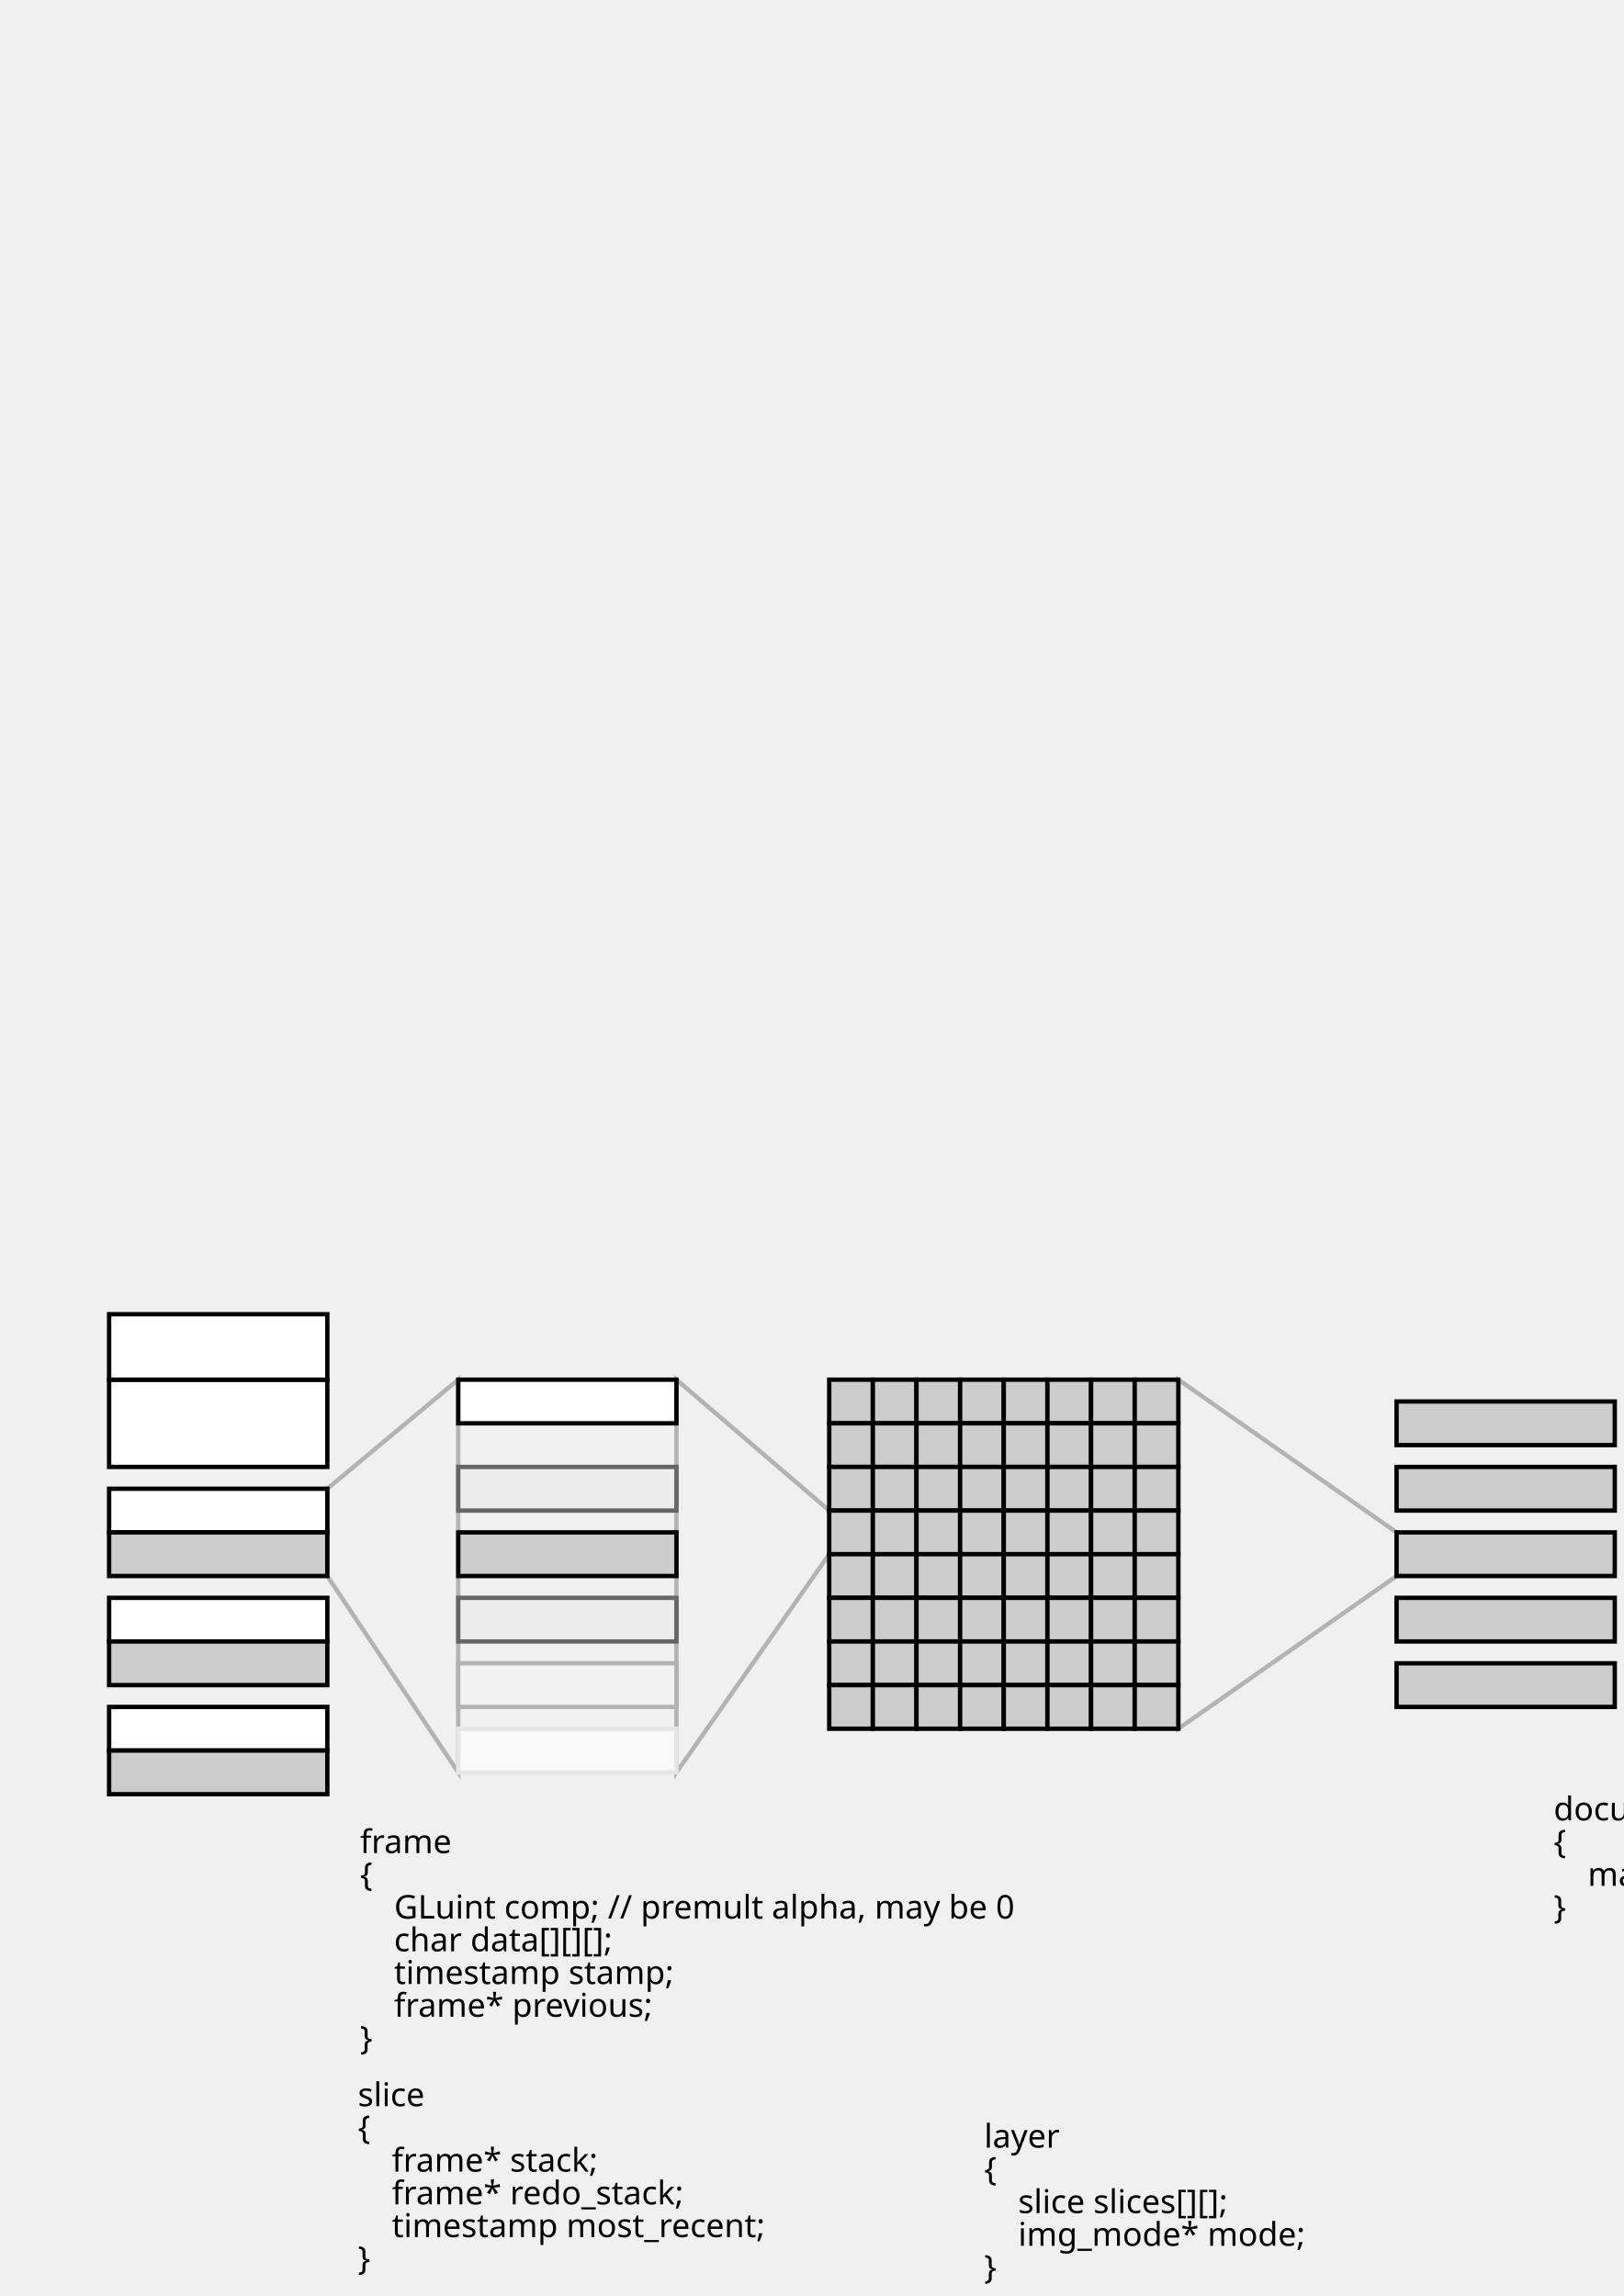
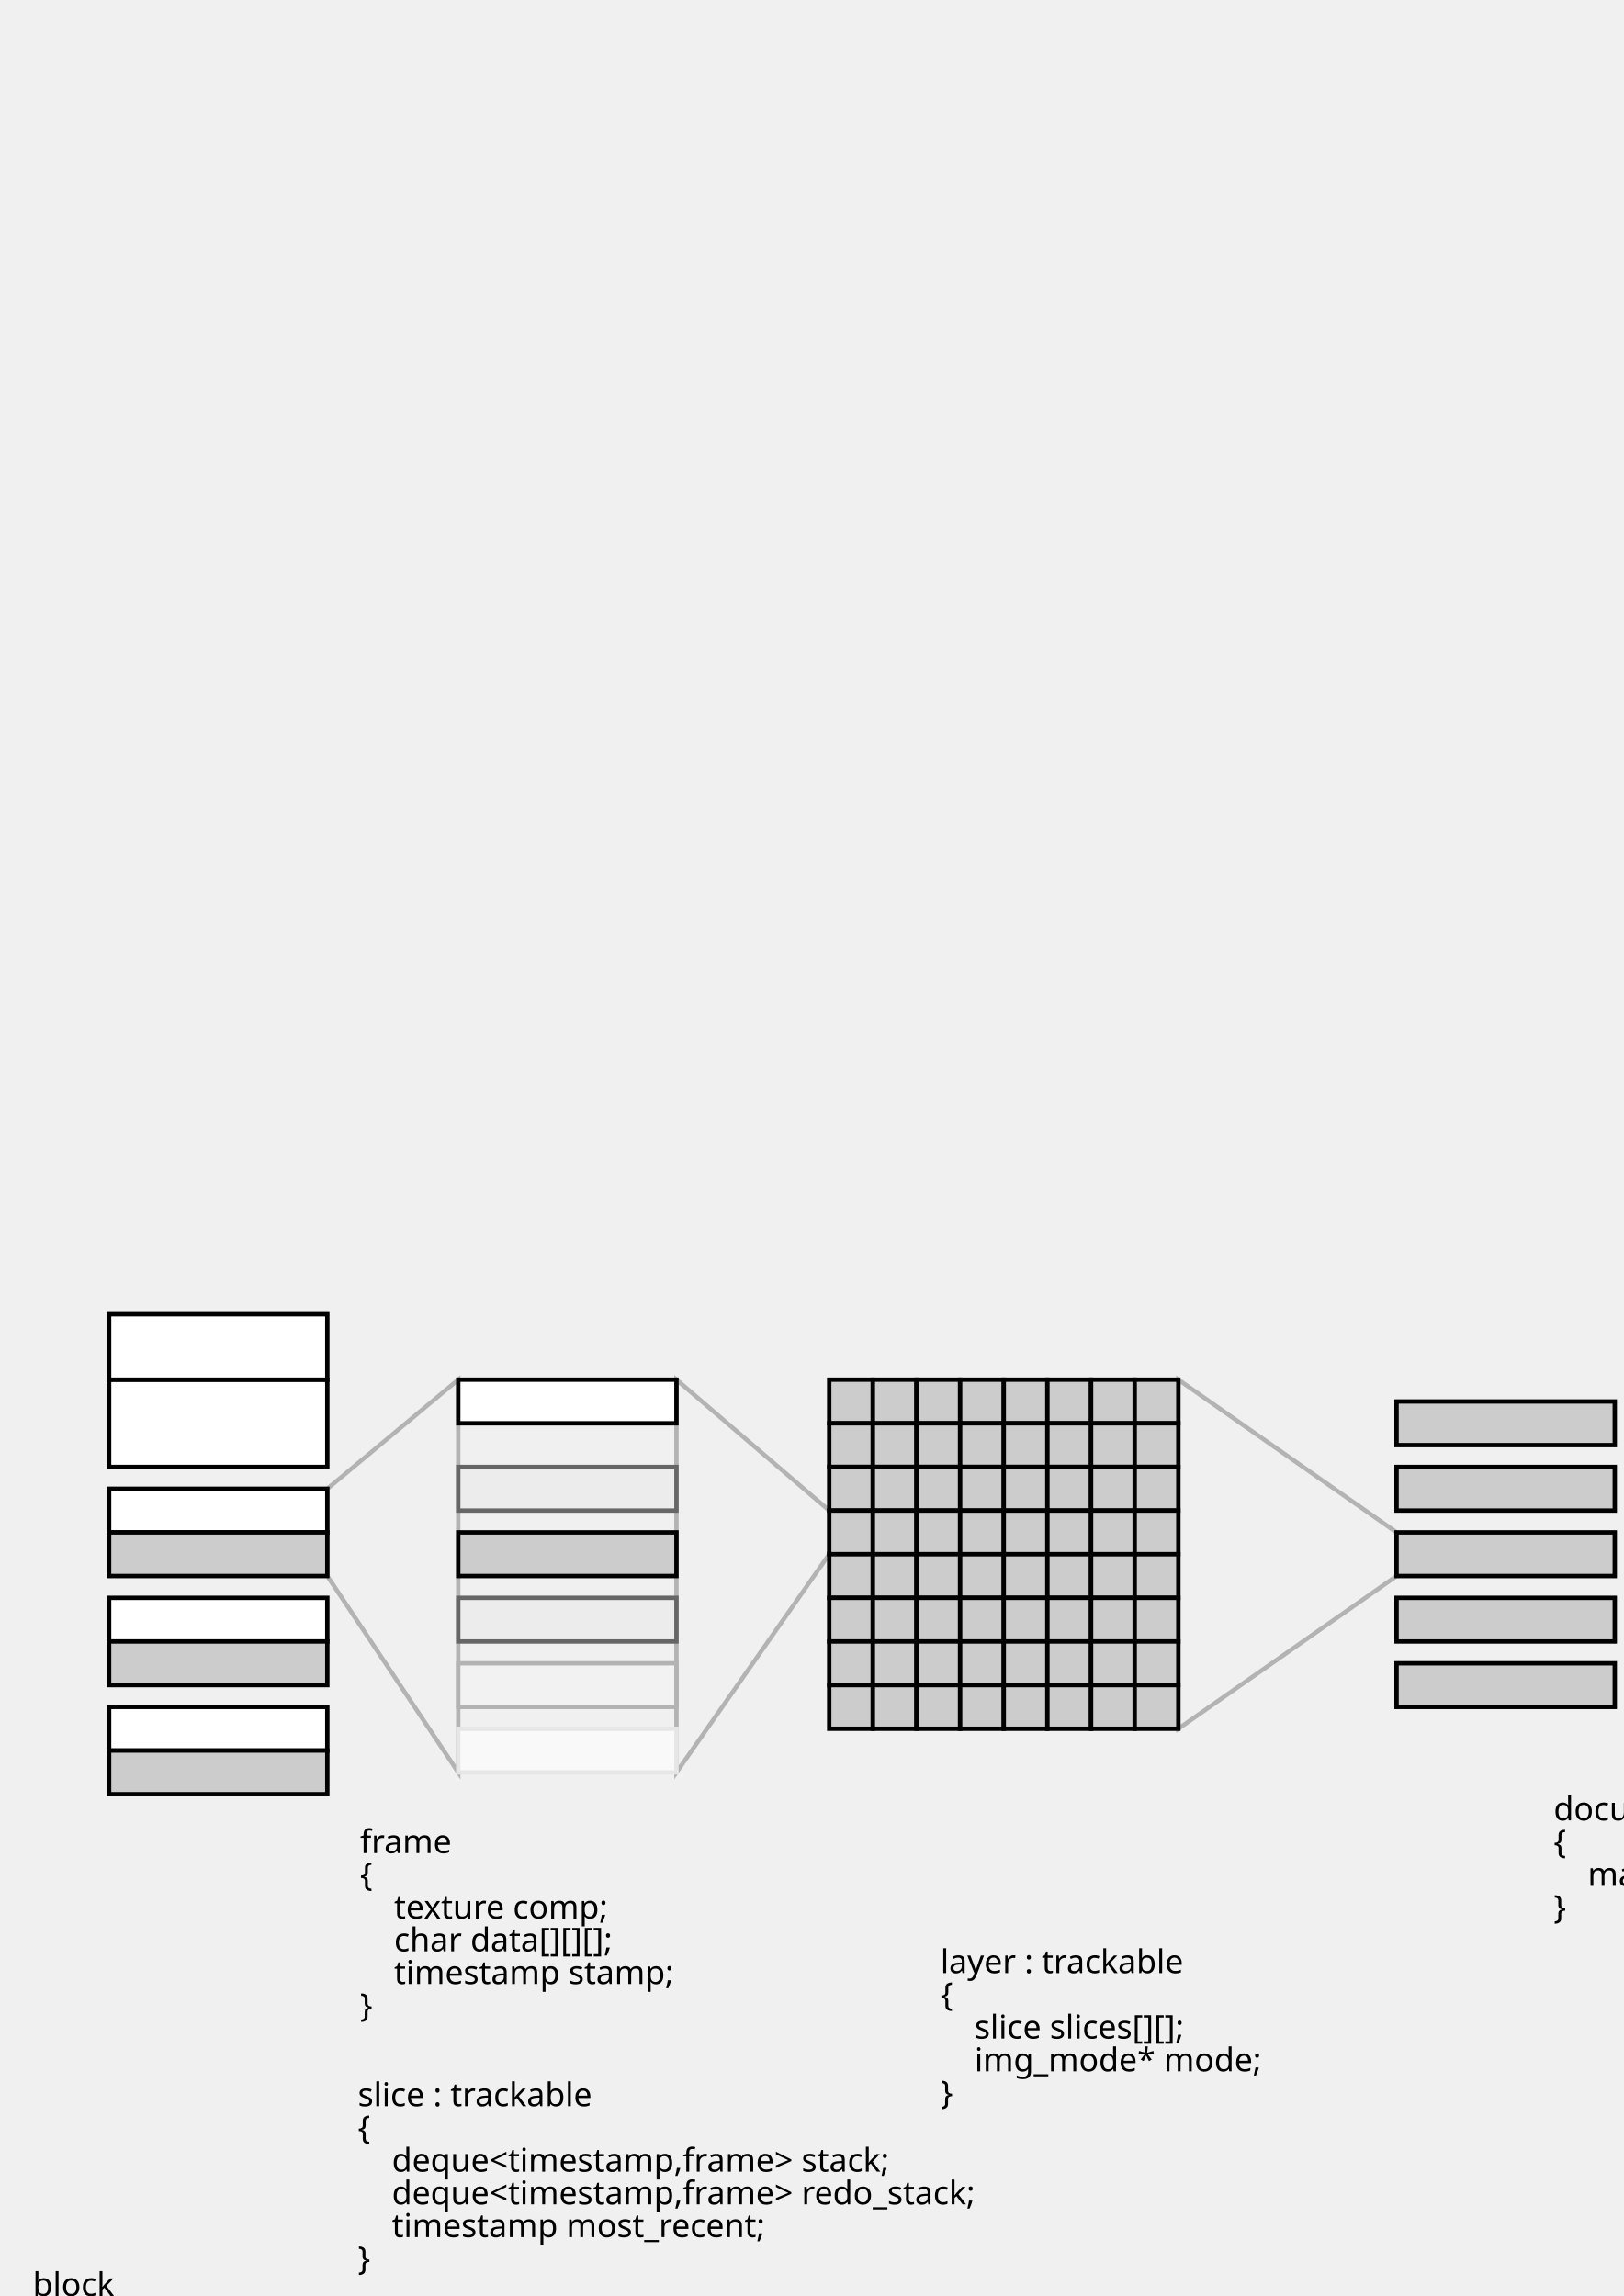
<svg xmlns="http://www.w3.org/2000/svg" width="744.094" height="1052.362" id="svg2" version="1.1">
  <defs id="defs4" />
  <g id="layer1">
    <path style="color:#000000;fill:none;stroke:#b3b3b3;stroke-width:2;stroke-linecap:butt;stroke-linejoin:miter;stroke-miterlimit:4;stroke-opacity:1;stroke-dasharray:none;stroke-dashoffset:0;marker:none;visibility:visible;display:inline;overflow:visible;enable-background:accumulate" d="m 150,682.362 60,-50 0,180 -60,-90 z" id="path3917" />
    <path style="color:#000000;fill:none;stroke:#b3b3b3;stroke-width:2;stroke-linecap:butt;stroke-linejoin:miter;stroke-miterlimit:4;stroke-opacity:1;stroke-dasharray:none;stroke-dashoffset:0;marker:none;visibility:visible;display:inline;overflow:visible;enable-background:accumulate" d="m 540,632.362 100,70 0,20 -100,70 z" id="path3935" />
    <path style="color:#000000;fill:none;stroke:#b3b3b3;stroke-width:2;stroke-linecap:butt;stroke-linejoin:miter;stroke-miterlimit:4;stroke-opacity:1;stroke-dasharray:none;stroke-dashoffset:0;marker:none;visibility:visible;display:inline;overflow:visible;enable-background:accumulate" d="m 310,632.362 70,60 0,20 -70,100 z" id="path3958" />
    <rect style="color:#000000;fill:#ffffff;fill-opacity:1;fill-rule:evenodd;stroke:#000000;stroke-width:2;stroke-opacity:1;marker:none;visibility:visible;display:inline;overflow:visible;enable-background:accumulate;stroke-miterlimit:4;stroke-dasharray:none" id="rect2987" width="100" height="40" x="50" y="632.362" />
    <rect y="602.362" x="50" height="30" width="100" id="rect3757" style="color:#000000;fill:#ffffff;fill-opacity:1;fill-rule:evenodd;stroke:#000000;stroke-width:2;stroke-opacity:1;marker:none;visibility:visible;display:inline;overflow:visible;enable-background:accumulate;stroke-miterlimit:4;stroke-dasharray:none" />
    <rect y="682.362" x="50" height="20" width="100" id="rect3759" style="color:#000000;fill:#ffffff;fill-opacity:1;fill-rule:evenodd;stroke:#000000;stroke-width:2;stroke-opacity:1;marker:none;visibility:visible;display:inline;overflow:visible;enable-background:accumulate;stroke-miterlimit:4;stroke-dasharray:none" />
    <rect style="color:#000000;fill:#cccccc;fill-opacity:1;fill-rule:evenodd;stroke:#000000;stroke-width:2;stroke-opacity:1;marker:none;visibility:visible;display:inline;overflow:visible;enable-background:accumulate;stroke-miterlimit:4;stroke-dasharray:none" id="rect3761" width="100" height="20" x="50" y="702.362" />
    <rect y="732.362" x="50" height="20" width="100" id="rect3763" style="color:#000000;fill:#ffffff;fill-opacity:1;fill-rule:evenodd;stroke:#000000;stroke-width:2;stroke-miterlimit:4;stroke-opacity:1;stroke-dasharray:none;marker:none;visibility:visible;display:inline;overflow:visible;enable-background:accumulate" />
    <rect style="color:#000000;fill:#cccccc;fill-opacity:1;fill-rule:evenodd;stroke:#000000;stroke-width:2;stroke-miterlimit:4;stroke-opacity:1;stroke-dasharray:none;marker:none;visibility:visible;display:inline;overflow:visible;enable-background:accumulate" id="rect3765" width="100" height="20" x="50" y="752.362" />
    <rect y="782.362" x="50" height="20" width="100" id="rect3767" style="color:#000000;fill:#ffffff;fill-opacity:1;fill-rule:evenodd;stroke:#000000;stroke-width:2;stroke-miterlimit:4;stroke-opacity:1;stroke-dasharray:none;marker:none;visibility:visible;display:inline;overflow:visible;enable-background:accumulate" />
    <rect style="color:#000000;fill:#cccccc;fill-opacity:1;fill-rule:evenodd;stroke:#000000;stroke-width:2;stroke-miterlimit:4;stroke-opacity:1;stroke-dasharray:none;marker:none;visibility:visible;display:inline;overflow:visible;enable-background:accumulate" id="rect3779" width="100" height="20" x="50" y="802.362" />
    <rect style="color:#000000;fill:#cccccc;fill-opacity:1;fill-rule:evenodd;stroke:#000000;stroke-width:2;stroke-linecap:butt;stroke-linejoin:miter;stroke-miterlimit:4;stroke-opacity:1;stroke-dasharray:none;stroke-dashoffset:0;marker:none;visibility:visible;display:inline;overflow:visible;enable-background:accumulate" id="rect3789" width="20" height="20" x="380" y="632.362" />
    <rect y="632.362" x="400" height="20" width="20" id="rect3791" style="color:#000000;fill:#cccccc;fill-opacity:1;fill-rule:evenodd;stroke:#000000;stroke-width:2;stroke-linecap:butt;stroke-linejoin:miter;stroke-miterlimit:4;stroke-opacity:1;stroke-dasharray:none;stroke-dashoffset:0;marker:none;visibility:visible;display:inline;overflow:visible;enable-background:accumulate" />
    <rect y="652.362" x="380" height="20" width="20" id="rect3793" style="color:#000000;fill:#cccccc;fill-opacity:1;fill-rule:evenodd;stroke:#000000;stroke-width:2;stroke-linecap:butt;stroke-linejoin:miter;stroke-miterlimit:4;stroke-opacity:1;stroke-dasharray:none;stroke-dashoffset:0;marker:none;visibility:visible;display:inline;overflow:visible;enable-background:accumulate" />
    <rect style="color:#000000;fill:#cccccc;fill-opacity:1;fill-rule:evenodd;stroke:#000000;stroke-width:2;stroke-linecap:butt;stroke-linejoin:miter;stroke-miterlimit:4;stroke-opacity:1;stroke-dasharray:none;stroke-dashoffset:0;marker:none;visibility:visible;display:inline;overflow:visible;enable-background:accumulate" id="rect3795" width="20" height="20" x="400" y="652.362" />
    <rect y="632.362" x="420" height="20" width="20" id="rect3797" style="color:#000000;fill:#cccccc;fill-opacity:1;fill-rule:evenodd;stroke:#000000;stroke-width:2;stroke-linecap:butt;stroke-linejoin:miter;stroke-miterlimit:4;stroke-opacity:1;stroke-dasharray:none;stroke-dashoffset:0;marker:none;visibility:visible;display:inline;overflow:visible;enable-background:accumulate" />
    <rect style="color:#000000;fill:#cccccc;fill-opacity:1;fill-rule:evenodd;stroke:#000000;stroke-width:2;stroke-linecap:butt;stroke-linejoin:miter;stroke-miterlimit:4;stroke-opacity:1;stroke-dasharray:none;stroke-dashoffset:0;marker:none;visibility:visible;display:inline;overflow:visible;enable-background:accumulate" id="rect3799" width="20" height="20" x="440" y="632.362" />
    <rect style="color:#000000;fill:#cccccc;fill-opacity:1;fill-rule:evenodd;stroke:#000000;stroke-width:2;stroke-linecap:butt;stroke-linejoin:miter;stroke-miterlimit:4;stroke-opacity:1;stroke-dasharray:none;stroke-dashoffset:0;marker:none;visibility:visible;display:inline;overflow:visible;enable-background:accumulate" id="rect3801" width="20" height="20" x="420" y="652.362" />
    <rect y="652.362" x="440" height="20" width="20" id="rect3803" style="color:#000000;fill:#cccccc;fill-opacity:1;fill-rule:evenodd;stroke:#000000;stroke-width:2;stroke-linecap:butt;stroke-linejoin:miter;stroke-miterlimit:4;stroke-opacity:1;stroke-dasharray:none;stroke-dashoffset:0;marker:none;visibility:visible;display:inline;overflow:visible;enable-background:accumulate" />
    <rect y="672.362" x="380" height="20" width="20" id="rect3805" style="color:#000000;fill:#cccccc;fill-opacity:1;fill-rule:evenodd;stroke:#000000;stroke-width:2;stroke-linecap:butt;stroke-linejoin:miter;stroke-miterlimit:4;stroke-opacity:1;stroke-dasharray:none;stroke-dashoffset:0;marker:none;visibility:visible;display:inline;overflow:visible;enable-background:accumulate" />
    <rect style="color:#000000;fill:#cccccc;fill-opacity:1;fill-rule:evenodd;stroke:#000000;stroke-width:2;stroke-linecap:butt;stroke-linejoin:miter;stroke-miterlimit:4;stroke-opacity:1;stroke-dasharray:none;stroke-dashoffset:0;marker:none;visibility:visible;display:inline;overflow:visible;enable-background:accumulate" id="rect3807" width="20" height="20" x="400" y="672.362" />
    <rect style="color:#000000;fill:#cccccc;fill-opacity:1;fill-rule:evenodd;stroke:#000000;stroke-width:2;stroke-linecap:butt;stroke-linejoin:miter;stroke-miterlimit:4;stroke-opacity:1;stroke-dasharray:none;stroke-dashoffset:0;marker:none;visibility:visible;display:inline;overflow:visible;enable-background:accumulate" id="rect3809" width="20" height="20" x="380" y="692.362" />
    <rect y="692.362" x="400" height="20" width="20" id="rect3811" style="color:#000000;fill:#cccccc;fill-opacity:1;fill-rule:evenodd;stroke:#000000;stroke-width:2;stroke-linecap:butt;stroke-linejoin:miter;stroke-miterlimit:4;stroke-opacity:1;stroke-dasharray:none;stroke-dashoffset:0;marker:none;visibility:visible;display:inline;overflow:visible;enable-background:accumulate" />
    <rect style="color:#000000;fill:#cccccc;fill-opacity:1;fill-rule:evenodd;stroke:#000000;stroke-width:2;stroke-linecap:butt;stroke-linejoin:miter;stroke-miterlimit:4;stroke-opacity:1;stroke-dasharray:none;stroke-dashoffset:0;marker:none;visibility:visible;display:inline;overflow:visible;enable-background:accumulate" id="rect3813" width="20" height="20" x="420" y="672.362" />
    <rect y="672.362" x="440" height="20" width="20" id="rect3815" style="color:#000000;fill:#cccccc;fill-opacity:1;fill-rule:evenodd;stroke:#000000;stroke-width:2;stroke-linecap:butt;stroke-linejoin:miter;stroke-miterlimit:4;stroke-opacity:1;stroke-dasharray:none;stroke-dashoffset:0;marker:none;visibility:visible;display:inline;overflow:visible;enable-background:accumulate" />
    <rect y="692.362" x="420" height="20" width="20" id="rect3817" style="color:#000000;fill:#cccccc;fill-opacity:1;fill-rule:evenodd;stroke:#000000;stroke-width:2;stroke-linecap:butt;stroke-linejoin:miter;stroke-miterlimit:4;stroke-opacity:1;stroke-dasharray:none;stroke-dashoffset:0;marker:none;visibility:visible;display:inline;overflow:visible;enable-background:accumulate" />
    <rect style="color:#000000;fill:#cccccc;fill-opacity:1;fill-rule:evenodd;stroke:#000000;stroke-width:2;stroke-linecap:butt;stroke-linejoin:miter;stroke-miterlimit:4;stroke-opacity:1;stroke-dasharray:none;stroke-dashoffset:0;marker:none;visibility:visible;display:inline;overflow:visible;enable-background:accumulate" id="rect3819" width="20" height="20" x="440" y="692.362" />
    <rect y="632.362" x="460" height="20" width="20" id="rect3821" style="color:#000000;fill:#cccccc;fill-opacity:1;fill-rule:evenodd;stroke:#000000;stroke-width:2;stroke-linecap:butt;stroke-linejoin:miter;stroke-miterlimit:4;stroke-opacity:1;stroke-dasharray:none;stroke-dashoffset:0;marker:none;visibility:visible;display:inline;overflow:visible;enable-background:accumulate" />
    <rect style="color:#000000;fill:#cccccc;fill-opacity:1;fill-rule:evenodd;stroke:#000000;stroke-width:2;stroke-linecap:butt;stroke-linejoin:miter;stroke-miterlimit:4;stroke-opacity:1;stroke-dasharray:none;stroke-dashoffset:0;marker:none;visibility:visible;display:inline;overflow:visible;enable-background:accumulate" id="rect3823" width="20" height="20" x="480" y="632.362" />
    <rect style="color:#000000;fill:#cccccc;fill-opacity:1;fill-rule:evenodd;stroke:#000000;stroke-width:2;stroke-linecap:butt;stroke-linejoin:miter;stroke-miterlimit:4;stroke-opacity:1;stroke-dasharray:none;stroke-dashoffset:0;marker:none;visibility:visible;display:inline;overflow:visible;enable-background:accumulate" id="rect3825" width="20" height="20" x="460" y="652.362" />
    <rect y="652.362" x="480" height="20" width="20" id="rect3827" style="color:#000000;fill:#cccccc;fill-opacity:1;fill-rule:evenodd;stroke:#000000;stroke-width:2;stroke-linecap:butt;stroke-linejoin:miter;stroke-miterlimit:4;stroke-opacity:1;stroke-dasharray:none;stroke-dashoffset:0;marker:none;visibility:visible;display:inline;overflow:visible;enable-background:accumulate" />
    <rect style="color:#000000;fill:#cccccc;fill-opacity:1;fill-rule:evenodd;stroke:#000000;stroke-width:2;stroke-linecap:butt;stroke-linejoin:miter;stroke-miterlimit:4;stroke-opacity:1;stroke-dasharray:none;stroke-dashoffset:0;marker:none;visibility:visible;display:inline;overflow:visible;enable-background:accumulate" id="rect3829" width="20" height="20" x="500" y="632.362" />
    <rect y="632.362" x="520" height="20" width="20" id="rect3831" style="color:#000000;fill:#cccccc;fill-opacity:1;fill-rule:evenodd;stroke:#000000;stroke-width:2;stroke-linecap:butt;stroke-linejoin:miter;stroke-miterlimit:4;stroke-opacity:1;stroke-dasharray:none;stroke-dashoffset:0;marker:none;visibility:visible;display:inline;overflow:visible;enable-background:accumulate" />
    <rect y="652.362" x="500" height="20" width="20" id="rect3833" style="color:#000000;fill:#cccccc;fill-opacity:1;fill-rule:evenodd;stroke:#000000;stroke-width:2;stroke-linecap:butt;stroke-linejoin:miter;stroke-miterlimit:4;stroke-opacity:1;stroke-dasharray:none;stroke-dashoffset:0;marker:none;visibility:visible;display:inline;overflow:visible;enable-background:accumulate" />
    <rect style="color:#000000;fill:#cccccc;fill-opacity:1;fill-rule:evenodd;stroke:#000000;stroke-width:2;stroke-linecap:butt;stroke-linejoin:miter;stroke-miterlimit:4;stroke-opacity:1;stroke-dasharray:none;stroke-dashoffset:0;marker:none;visibility:visible;display:inline;overflow:visible;enable-background:accumulate" id="rect3835" width="20" height="20" x="520" y="652.362" />
    <rect style="color:#000000;fill:#cccccc;fill-opacity:1;fill-rule:evenodd;stroke:#000000;stroke-width:2;stroke-linecap:butt;stroke-linejoin:miter;stroke-miterlimit:4;stroke-opacity:1;stroke-dasharray:none;stroke-dashoffset:0;marker:none;visibility:visible;display:inline;overflow:visible;enable-background:accumulate" id="rect3837" width="20" height="20" x="460" y="672.362" />
    <rect y="672.362" x="480" height="20" width="20" id="rect3839" style="color:#000000;fill:#cccccc;fill-opacity:1;fill-rule:evenodd;stroke:#000000;stroke-width:2;stroke-linecap:butt;stroke-linejoin:miter;stroke-miterlimit:4;stroke-opacity:1;stroke-dasharray:none;stroke-dashoffset:0;marker:none;visibility:visible;display:inline;overflow:visible;enable-background:accumulate" />
    <rect y="692.362" x="460" height="20" width="20" id="rect3841" style="color:#000000;fill:#cccccc;fill-opacity:1;fill-rule:evenodd;stroke:#000000;stroke-width:2;stroke-linecap:butt;stroke-linejoin:miter;stroke-miterlimit:4;stroke-opacity:1;stroke-dasharray:none;stroke-dashoffset:0;marker:none;visibility:visible;display:inline;overflow:visible;enable-background:accumulate" />
    <rect style="color:#000000;fill:#cccccc;fill-opacity:1;fill-rule:evenodd;stroke:#000000;stroke-width:2;stroke-linecap:butt;stroke-linejoin:miter;stroke-miterlimit:4;stroke-opacity:1;stroke-dasharray:none;stroke-dashoffset:0;marker:none;visibility:visible;display:inline;overflow:visible;enable-background:accumulate" id="rect3843" width="20" height="20" x="480" y="692.362" />
    <rect y="672.362" x="500" height="20" width="20" id="rect3845" style="color:#000000;fill:#cccccc;fill-opacity:1;fill-rule:evenodd;stroke:#000000;stroke-width:2;stroke-linecap:butt;stroke-linejoin:miter;stroke-miterlimit:4;stroke-opacity:1;stroke-dasharray:none;stroke-dashoffset:0;marker:none;visibility:visible;display:inline;overflow:visible;enable-background:accumulate" />
    <rect style="color:#000000;fill:#cccccc;fill-opacity:1;fill-rule:evenodd;stroke:#000000;stroke-width:2;stroke-linecap:butt;stroke-linejoin:miter;stroke-miterlimit:4;stroke-opacity:1;stroke-dasharray:none;stroke-dashoffset:0;marker:none;visibility:visible;display:inline;overflow:visible;enable-background:accumulate" id="rect3847" width="20" height="20" x="520" y="672.362" />
    <rect style="color:#000000;fill:#cccccc;fill-opacity:1;fill-rule:evenodd;stroke:#000000;stroke-width:2;stroke-linecap:butt;stroke-linejoin:miter;stroke-miterlimit:4;stroke-opacity:1;stroke-dasharray:none;stroke-dashoffset:0;marker:none;visibility:visible;display:inline;overflow:visible;enable-background:accumulate" id="rect3849" width="20" height="20" x="500" y="692.362" />
    <rect y="692.362" x="520" height="20" width="20" id="rect3851" style="color:#000000;fill:#cccccc;fill-opacity:1;fill-rule:evenodd;stroke:#000000;stroke-width:2;stroke-linecap:butt;stroke-linejoin:miter;stroke-miterlimit:4;stroke-opacity:1;stroke-dasharray:none;stroke-dashoffset:0;marker:none;visibility:visible;display:inline;overflow:visible;enable-background:accumulate" />
    <rect y="712.362" x="380" height="20" width="20" id="rect3853" style="color:#000000;fill:#cccccc;fill-opacity:1;fill-rule:evenodd;stroke:#000000;stroke-width:2;stroke-linecap:butt;stroke-linejoin:miter;stroke-miterlimit:4;stroke-opacity:1;stroke-dasharray:none;stroke-dashoffset:0;marker:none;visibility:visible;display:inline;overflow:visible;enable-background:accumulate" />
    <rect style="color:#000000;fill:#cccccc;fill-opacity:1;fill-rule:evenodd;stroke:#000000;stroke-width:2;stroke-linecap:butt;stroke-linejoin:miter;stroke-miterlimit:4;stroke-opacity:1;stroke-dasharray:none;stroke-dashoffset:0;marker:none;visibility:visible;display:inline;overflow:visible;enable-background:accumulate" id="rect3855" width="20" height="20" x="400" y="712.362" />
    <rect style="color:#000000;fill:#cccccc;fill-opacity:1;fill-rule:evenodd;stroke:#000000;stroke-width:2;stroke-linecap:butt;stroke-linejoin:miter;stroke-miterlimit:4;stroke-opacity:1;stroke-dasharray:none;stroke-dashoffset:0;marker:none;visibility:visible;display:inline;overflow:visible;enable-background:accumulate" id="rect3857" width="20" height="20" x="380" y="732.362" />
    <rect y="732.362" x="400" height="20" width="20" id="rect3859" style="color:#000000;fill:#cccccc;fill-opacity:1;fill-rule:evenodd;stroke:#000000;stroke-width:2;stroke-linecap:butt;stroke-linejoin:miter;stroke-miterlimit:4;stroke-opacity:1;stroke-dasharray:none;stroke-dashoffset:0;marker:none;visibility:visible;display:inline;overflow:visible;enable-background:accumulate" />
    <rect style="color:#000000;fill:#cccccc;fill-opacity:1;fill-rule:evenodd;stroke:#000000;stroke-width:2;stroke-linecap:butt;stroke-linejoin:miter;stroke-miterlimit:4;stroke-opacity:1;stroke-dasharray:none;stroke-dashoffset:0;marker:none;visibility:visible;display:inline;overflow:visible;enable-background:accumulate" id="rect3861" width="20" height="20" x="420" y="712.362" />
    <rect y="712.362" x="440" height="20" width="20" id="rect3863" style="color:#000000;fill:#cccccc;fill-opacity:1;fill-rule:evenodd;stroke:#000000;stroke-width:2;stroke-linecap:butt;stroke-linejoin:miter;stroke-miterlimit:4;stroke-opacity:1;stroke-dasharray:none;stroke-dashoffset:0;marker:none;visibility:visible;display:inline;overflow:visible;enable-background:accumulate" />
    <rect y="732.362" x="420" height="20" width="20" id="rect3865" style="color:#000000;fill:#cccccc;fill-opacity:1;fill-rule:evenodd;stroke:#000000;stroke-width:2;stroke-linecap:butt;stroke-linejoin:miter;stroke-miterlimit:4;stroke-opacity:1;stroke-dasharray:none;stroke-dashoffset:0;marker:none;visibility:visible;display:inline;overflow:visible;enable-background:accumulate" />
    <rect style="color:#000000;fill:#cccccc;fill-opacity:1;fill-rule:evenodd;stroke:#000000;stroke-width:2;stroke-linecap:butt;stroke-linejoin:miter;stroke-miterlimit:4;stroke-opacity:1;stroke-dasharray:none;stroke-dashoffset:0;marker:none;visibility:visible;display:inline;overflow:visible;enable-background:accumulate" id="rect3867" width="20" height="20" x="440" y="732.362" />
    <rect style="color:#000000;fill:#cccccc;fill-opacity:1;fill-rule:evenodd;stroke:#000000;stroke-width:2;stroke-linecap:butt;stroke-linejoin:miter;stroke-miterlimit:4;stroke-opacity:1;stroke-dasharray:none;stroke-dashoffset:0;marker:none;visibility:visible;display:inline;overflow:visible;enable-background:accumulate" id="rect3869" width="20" height="20" x="380" y="752.362" />
    <rect y="752.362" x="400" height="20" width="20" id="rect3871" style="color:#000000;fill:#cccccc;fill-opacity:1;fill-rule:evenodd;stroke:#000000;stroke-width:2;stroke-linecap:butt;stroke-linejoin:miter;stroke-miterlimit:4;stroke-opacity:1;stroke-dasharray:none;stroke-dashoffset:0;marker:none;visibility:visible;display:inline;overflow:visible;enable-background:accumulate" />
    <rect y="772.362" x="380" height="20" width="20" id="rect3873" style="color:#000000;fill:#cccccc;fill-opacity:1;fill-rule:evenodd;stroke:#000000;stroke-width:2;stroke-linecap:butt;stroke-linejoin:miter;stroke-miterlimit:4;stroke-opacity:1;stroke-dasharray:none;stroke-dashoffset:0;marker:none;visibility:visible;display:inline;overflow:visible;enable-background:accumulate" />
    <rect style="color:#000000;fill:#cccccc;fill-opacity:1;fill-rule:evenodd;stroke:#000000;stroke-width:2;stroke-linecap:butt;stroke-linejoin:miter;stroke-miterlimit:4;stroke-opacity:1;stroke-dasharray:none;stroke-dashoffset:0;marker:none;visibility:visible;display:inline;overflow:visible;enable-background:accumulate" id="rect3875" width="20" height="20" x="400" y="772.362" />
    <rect y="752.362" x="420" height="20" width="20" id="rect3877" style="color:#000000;fill:#cccccc;fill-opacity:1;fill-rule:evenodd;stroke:#000000;stroke-width:2;stroke-linecap:butt;stroke-linejoin:miter;stroke-miterlimit:4;stroke-opacity:1;stroke-dasharray:none;stroke-dashoffset:0;marker:none;visibility:visible;display:inline;overflow:visible;enable-background:accumulate" />
    <rect style="color:#000000;fill:#cccccc;fill-opacity:1;fill-rule:evenodd;stroke:#000000;stroke-width:2;stroke-linecap:butt;stroke-linejoin:miter;stroke-miterlimit:4;stroke-opacity:1;stroke-dasharray:none;stroke-dashoffset:0;marker:none;visibility:visible;display:inline;overflow:visible;enable-background:accumulate" id="rect3879" width="20" height="20" x="440" y="752.362" />
    <rect style="color:#000000;fill:#cccccc;fill-opacity:1;fill-rule:evenodd;stroke:#000000;stroke-width:2;stroke-linecap:butt;stroke-linejoin:miter;stroke-miterlimit:4;stroke-opacity:1;stroke-dasharray:none;stroke-dashoffset:0;marker:none;visibility:visible;display:inline;overflow:visible;enable-background:accumulate" id="rect3881" width="20" height="20" x="420" y="772.362" />
    <rect y="772.362" x="440" height="20" width="20" id="rect3883" style="color:#000000;fill:#cccccc;fill-opacity:1;fill-rule:evenodd;stroke:#000000;stroke-width:2;stroke-linecap:butt;stroke-linejoin:miter;stroke-miterlimit:4;stroke-opacity:1;stroke-dasharray:none;stroke-dashoffset:0;marker:none;visibility:visible;display:inline;overflow:visible;enable-background:accumulate" />
    <rect style="color:#000000;fill:#cccccc;fill-opacity:1;fill-rule:evenodd;stroke:#000000;stroke-width:2;stroke-linecap:butt;stroke-linejoin:miter;stroke-miterlimit:4;stroke-opacity:1;stroke-dasharray:none;stroke-dashoffset:0;marker:none;visibility:visible;display:inline;overflow:visible;enable-background:accumulate" id="rect3885" width="20" height="20" x="460" y="712.362" />
    <rect y="712.362" x="480" height="20" width="20" id="rect3887" style="color:#000000;fill:#cccccc;fill-opacity:1;fill-rule:evenodd;stroke:#000000;stroke-width:2;stroke-linecap:butt;stroke-linejoin:miter;stroke-miterlimit:4;stroke-opacity:1;stroke-dasharray:none;stroke-dashoffset:0;marker:none;visibility:visible;display:inline;overflow:visible;enable-background:accumulate" />
    <rect y="732.362" x="460" height="20" width="20" id="rect3889" style="color:#000000;fill:#cccccc;fill-opacity:1;fill-rule:evenodd;stroke:#000000;stroke-width:2;stroke-linecap:butt;stroke-linejoin:miter;stroke-miterlimit:4;stroke-opacity:1;stroke-dasharray:none;stroke-dashoffset:0;marker:none;visibility:visible;display:inline;overflow:visible;enable-background:accumulate" />
    <rect style="color:#000000;fill:#cccccc;fill-opacity:1;fill-rule:evenodd;stroke:#000000;stroke-width:2;stroke-linecap:butt;stroke-linejoin:miter;stroke-miterlimit:4;stroke-opacity:1;stroke-dasharray:none;stroke-dashoffset:0;marker:none;visibility:visible;display:inline;overflow:visible;enable-background:accumulate" id="rect3891" width="20" height="20" x="480" y="732.362" />
    <rect y="712.362" x="500" height="20" width="20" id="rect3893" style="color:#000000;fill:#cccccc;fill-opacity:1;fill-rule:evenodd;stroke:#000000;stroke-width:2;stroke-linecap:butt;stroke-linejoin:miter;stroke-miterlimit:4;stroke-opacity:1;stroke-dasharray:none;stroke-dashoffset:0;marker:none;visibility:visible;display:inline;overflow:visible;enable-background:accumulate" />
    <rect style="color:#000000;fill:#cccccc;fill-opacity:1;fill-rule:evenodd;stroke:#000000;stroke-width:2;stroke-linecap:butt;stroke-linejoin:miter;stroke-miterlimit:4;stroke-opacity:1;stroke-dasharray:none;stroke-dashoffset:0;marker:none;visibility:visible;display:inline;overflow:visible;enable-background:accumulate" id="rect3895" width="20" height="20" x="520" y="712.362" />
    <rect style="color:#000000;fill:#cccccc;fill-opacity:1;fill-rule:evenodd;stroke:#000000;stroke-width:2;stroke-linecap:butt;stroke-linejoin:miter;stroke-miterlimit:4;stroke-opacity:1;stroke-dasharray:none;stroke-dashoffset:0;marker:none;visibility:visible;display:inline;overflow:visible;enable-background:accumulate" id="rect3897" width="20" height="20" x="500" y="732.362" />
    <rect y="732.362" x="520" height="20" width="20" id="rect3899" style="color:#000000;fill:#cccccc;fill-opacity:1;fill-rule:evenodd;stroke:#000000;stroke-width:2;stroke-linecap:butt;stroke-linejoin:miter;stroke-miterlimit:4;stroke-opacity:1;stroke-dasharray:none;stroke-dashoffset:0;marker:none;visibility:visible;display:inline;overflow:visible;enable-background:accumulate" />
    <rect y="752.362" x="460" height="20" width="20" id="rect3901" style="color:#000000;fill:#cccccc;fill-opacity:1;fill-rule:evenodd;stroke:#000000;stroke-width:2;stroke-linecap:butt;stroke-linejoin:miter;stroke-miterlimit:4;stroke-opacity:1;stroke-dasharray:none;stroke-dashoffset:0;marker:none;visibility:visible;display:inline;overflow:visible;enable-background:accumulate" />
    <rect style="color:#000000;fill:#cccccc;fill-opacity:1;fill-rule:evenodd;stroke:#000000;stroke-width:2;stroke-linecap:butt;stroke-linejoin:miter;stroke-miterlimit:4;stroke-opacity:1;stroke-dasharray:none;stroke-dashoffset:0;marker:none;visibility:visible;display:inline;overflow:visible;enable-background:accumulate" id="rect3903" width="20" height="20" x="480" y="752.362" />
    <rect style="color:#000000;fill:#cccccc;fill-opacity:1;fill-rule:evenodd;stroke:#000000;stroke-width:2;stroke-linecap:butt;stroke-linejoin:miter;stroke-miterlimit:4;stroke-opacity:1;stroke-dasharray:none;stroke-dashoffset:0;marker:none;visibility:visible;display:inline;overflow:visible;enable-background:accumulate" id="rect3905" width="20" height="20" x="460" y="772.362" />
    <rect y="772.362" x="480" height="20" width="20" id="rect3907" style="color:#000000;fill:#cccccc;fill-opacity:1;fill-rule:evenodd;stroke:#000000;stroke-width:2;stroke-linecap:butt;stroke-linejoin:miter;stroke-miterlimit:4;stroke-opacity:1;stroke-dasharray:none;stroke-dashoffset:0;marker:none;visibility:visible;display:inline;overflow:visible;enable-background:accumulate" />
    <rect style="color:#000000;fill:#cccccc;fill-opacity:1;fill-rule:evenodd;stroke:#000000;stroke-width:2;stroke-linecap:butt;stroke-linejoin:miter;stroke-miterlimit:4;stroke-opacity:1;stroke-dasharray:none;stroke-dashoffset:0;marker:none;visibility:visible;display:inline;overflow:visible;enable-background:accumulate" id="rect3909" width="20" height="20" x="500" y="752.362" />
    <rect y="752.362" x="520" height="20" width="20" id="rect3911" style="color:#000000;fill:#cccccc;fill-opacity:1;fill-rule:evenodd;stroke:#000000;stroke-width:2;stroke-linecap:butt;stroke-linejoin:miter;stroke-miterlimit:4;stroke-opacity:1;stroke-dasharray:none;stroke-dashoffset:0;marker:none;visibility:visible;display:inline;overflow:visible;enable-background:accumulate" />
    <rect y="772.362" x="500" height="20" width="20" id="rect3913" style="color:#000000;fill:#cccccc;fill-opacity:1;fill-rule:evenodd;stroke:#000000;stroke-width:2;stroke-linecap:butt;stroke-linejoin:miter;stroke-miterlimit:4;stroke-opacity:1;stroke-dasharray:none;stroke-dashoffset:0;marker:none;visibility:visible;display:inline;overflow:visible;enable-background:accumulate" />
    <rect style="color:#000000;fill:#cccccc;fill-opacity:1;fill-rule:evenodd;stroke:#000000;stroke-width:2;stroke-linecap:butt;stroke-linejoin:miter;stroke-miterlimit:4;stroke-opacity:1;stroke-dasharray:none;stroke-dashoffset:0;marker:none;visibility:visible;display:inline;overflow:visible;enable-background:accumulate" id="rect3915" width="20" height="20" x="520" y="772.362" />
    <rect y="642.362" x="640" height="20" width="100" id="rect3921" style="color:#000000;fill:#cccccc;fill-opacity:1;fill-rule:evenodd;stroke:#000000;stroke-width:2;stroke-miterlimit:4;stroke-opacity:1;stroke-dasharray:none;marker:none;visibility:visible;display:inline;overflow:visible;enable-background:accumulate" />
    <rect style="color:#000000;fill:#cccccc;fill-opacity:1;fill-rule:evenodd;stroke:#000000;stroke-width:2;stroke-miterlimit:4;stroke-opacity:1;stroke-dasharray:none;marker:none;visibility:visible;display:inline;overflow:visible;enable-background:accumulate" id="rect3923" width="100" height="20" x="640" y="672.362" />
    <rect y="702.362" x="640" height="20" width="100" id="rect3925" style="color:#000000;fill:#cccccc;fill-opacity:1;fill-rule:evenodd;stroke:#000000;stroke-width:2;stroke-miterlimit:4;stroke-opacity:1;stroke-dasharray:none;marker:none;visibility:visible;display:inline;overflow:visible;enable-background:accumulate" />
    <rect style="color:#000000;fill:#cccccc;fill-opacity:1;fill-rule:evenodd;stroke:#000000;stroke-width:2;stroke-miterlimit:4;stroke-opacity:1;stroke-dasharray:none;marker:none;visibility:visible;display:inline;overflow:visible;enable-background:accumulate" id="rect3927" width="100" height="20" x="640" y="732.362" />
    <rect y="762.362" x="640" height="20" width="100" id="rect3929" style="color:#000000;fill:#cccccc;fill-opacity:1;fill-rule:evenodd;stroke:#000000;stroke-width:2;stroke-miterlimit:4;stroke-opacity:1;stroke-dasharray:none;marker:none;visibility:visible;display:inline;overflow:visible;enable-background:accumulate" />
    <rect style="color:#000000;fill:#ececec;fill-opacity:1;fill-rule:evenodd;stroke:#666666;stroke-width:2;stroke-miterlimit:4;stroke-opacity:1;stroke-dasharray:none;marker:none;visibility:visible;display:inline;overflow:visible;enable-background:accumulate" id="rect3937" width="100" height="20" x="210" y="672.362" />
    <rect y="702.362" x="210" height="20" width="100" id="rect3939" style="color:#000000;fill:#cccccc;fill-opacity:1;fill-rule:evenodd;stroke:#000000;stroke-width:2;stroke-miterlimit:4;stroke-opacity:1;stroke-dasharray:none;marker:none;visibility:visible;display:inline;overflow:visible;enable-background:accumulate" />
    <rect style="color:#000000;fill:#ececec;fill-opacity:1;fill-rule:evenodd;stroke:#666666;stroke-width:2;stroke-miterlimit:4;stroke-opacity:1;stroke-dasharray:none;marker:none;visibility:visible;display:inline;overflow:visible;enable-background:accumulate" id="rect3941" width="100" height="20" x="210" y="732.362" />
    <rect y="762.362" x="210" height="20" width="100" id="rect3943" style="color:#000000;fill:#f2f2f2;fill-opacity:1;fill-rule:evenodd;stroke:#b3b3b3;stroke-width:2;stroke-miterlimit:4;stroke-opacity:1;stroke-dasharray:none;marker:none;visibility:visible;display:inline;overflow:visible;enable-background:accumulate" />
    <rect style="color:#000000;fill:#f9f9f9;fill-opacity:1;fill-rule:evenodd;stroke:#e6e6e6;stroke-width:2;stroke-miterlimit:4;stroke-opacity:1;stroke-dasharray:none;marker:none;visibility:visible;display:inline;overflow:visible;enable-background:accumulate" id="rect3945" width="100" height="20" x="210" y="792.362" />
-     <text xml:space="preserve" style="font-size:15px;font-style:normal;font-variant:normal;font-weight:normal;font-stretch:normal;text-align:start;line-height:100%;letter-spacing:0px;word-spacing:0px;writing-mode:lr-tb;text-anchor:start;fill:#000000;fill-opacity:1;stroke:none;font-family:Menlo;-inkscape-font-specification:Menlo" x="15" y="1102.362" id="text3966">
-       <tspan id="tspan3968" x="15" y="1102.362">block</tspan>
-       <tspan x="15" y="1117.362" id="tspan3970">{</tspan>
-       <tspan x="15" y="1132.362" id="tspan3974">    GLuint comp;</tspan>
-       <tspan x="15" y="1147.362" id="tspan3976">    slice slices[];</tspan>
-       <tspan x="15" y="1162.362" id="tspan3972">}</tspan>
+     <text xml:space="preserve" style="font-size:15px;font-style:normal;font-variant:normal;font-weight:normal;font-stretch:normal;text-align:start;line-height:100%;letter-spacing:0px;word-spacing:0px;writing-mode:lr-tb;text-anchor:start;fill:#000000;fill-opacity:1;stroke:none;font-family:Menlo;-inkscape-font-specification:Menlo" x="15" y="1052.362" id="text3966">
+       <tspan id="tspan3968" x="15" y="1052.362">block</tspan>
+       <tspan x="15" y="1067.362" id="tspan3970">{</tspan>
+       <tspan x="15" y="1082.362" id="tspan3974">    texture comp;</tspan>
+       <tspan x="15" y="1097.362" id="tspan3976">    slice slices[];</tspan>
+       <tspan x="15" y="1112.362" id="tspan3972">}</tspan>
    </text>
    <text xml:space="preserve" style="font-size:15px;font-style:normal;font-variant:normal;font-weight:normal;font-stretch:normal;text-align:center;line-height:100%;letter-spacing:0px;word-spacing:0px;writing-mode:lr-tb;text-anchor:middle;fill:#000000;fill-opacity:1;stroke:none;font-family:Menlo;-inkscape-font-specification:Menlo" x="199" y="786.362" id="text3978">
      <tspan id="tspan3980" x="199" y="786.362" />
    </text>
    <text xml:space="preserve" style="font-size:15px;font-style:normal;font-variant:normal;font-weight:normal;font-stretch:normal;text-align:start;line-height:100%;letter-spacing:0px;word-spacing:0px;writing-mode:lr-tb;text-anchor:start;fill:#000000;fill-opacity:1;stroke:none;font-family:Menlo;-inkscape-font-specification:Menlo" x="165" y="849.362" id="text3982">
      <tspan id="tspan3984" x="165" y="849.362">frame</tspan>
      <tspan x="165" y="864.362" id="tspan3986">{</tspan>
-       <tspan x="165" y="879.362" id="tspan3992">    GLuint comp; // premult alpha, may be 0</tspan>
+       <tspan x="165" y="879.362" id="tspan3992">    texture comp;</tspan>
      <tspan x="165" y="894.362" id="tspan4012">    char data[][][];</tspan>
-       <tspan x="165" y="909.362" id="tspan4018">    timestamp stamp;</tspan>
-       <tspan x="165" y="924.362" id="tspan4022">    frame* previous;</tspan>
-       <tspan x="165" y="939.362" id="tspan3988">}</tspan>
+       <tspan x="165" y="909.362" id="tspan4022">    timestamp stamp;</tspan>
+       <tspan x="165" y="924.362" id="tspan3988">}</tspan>
    </text>
    <text xml:space="preserve" style="font-size:15px;font-style:normal;font-variant:normal;font-weight:normal;font-stretch:normal;text-align:start;line-height:100%;letter-spacing:0px;word-spacing:0px;writing-mode:lr-tb;text-anchor:start;fill:#000000;fill-opacity:1;stroke:none;font-family:Menlo;-inkscape-font-specification:Menlo" x="164" y="965.362" id="text3998">
-       <tspan id="tspan4000" x="164" y="965.362">slice</tspan>
+       <tspan id="tspan4000" x="164" y="965.362">slice : trackable</tspan>
      <tspan x="164" y="980.362" id="tspan4006">{</tspan>
-       <tspan x="164" y="995.362" id="tspan4024">    frame* stack;</tspan>
-       <tspan x="164" y="1010.362" id="tspan4030">    frame* redo_stack;</tspan>
+       <tspan x="164" y="995.362" id="tspan4024">    deque&lt;timestamp,frame&gt; stack;</tspan>
+       <tspan x="164" y="1010.362" id="tspan4030">    deque&lt;timestamp,frame&gt; redo_stack;</tspan>
      <tspan x="164" y="1025.362" id="tspan4034">    timestamp most_recent;</tspan>
      <tspan x="164" y="1040.362" id="tspan4004">}</tspan>
    </text>
-     <text xml:space="preserve" style="font-size:15px;font-style:normal;font-variant:normal;font-weight:normal;font-stretch:normal;text-align:start;line-height:100%;letter-spacing:0px;word-spacing:0px;writing-mode:lr-tb;text-anchor:start;fill:#000000;fill-opacity:1;stroke:none;font-family:Menlo;-inkscape-font-specification:Menlo" x="451" y="984.362" id="text4036">
-       <tspan id="tspan4038" x="451" y="984.362">layer</tspan>
-       <tspan x="451" y="999.362" id="tspan4040">{</tspan>
-       <tspan x="451" y="1014.362" id="tspan4046">    slice slices[][];</tspan>
-       <tspan x="451" y="1029.362" id="tspan4050">    img_mode* mode;</tspan>
-       <tspan x="451" y="1044.362" id="tspan4042">}</tspan>
+     <text xml:space="preserve" style="font-size:15px;font-style:normal;font-variant:normal;font-weight:normal;font-stretch:normal;text-align:start;line-height:100%;letter-spacing:0px;word-spacing:0px;writing-mode:lr-tb;text-anchor:start;fill:#000000;fill-opacity:1;stroke:none;font-family:Menlo;-inkscape-font-specification:Menlo" x="431" y="904.362" id="text4036">
+       <tspan id="tspan4038" x="431" y="904.362">layer : trackable</tspan>
+       <tspan x="431" y="919.362" id="tspan4040">{</tspan>
+       <tspan x="431" y="934.362" id="tspan4046">    slice slices[][];</tspan>
+       <tspan x="431" y="949.362" id="tspan4050">    img_mode* mode;</tspan>
+       <tspan x="431" y="964.362" id="tspan4042">}</tspan>
    </text>
    <text xml:space="preserve" style="font-size:15px;font-style:normal;font-variant:normal;font-weight:normal;font-stretch:normal;text-align:start;line-height:100%;letter-spacing:0px;word-spacing:0px;writing-mode:lr-tb;text-anchor:start;fill:#000000;fill-opacity:1;stroke:none;font-family:Menlo;-inkscape-font-specification:Menlo" x="712" y="834.362" id="text4052">
-       <tspan id="tspan4054" x="712" y="834.362">document</tspan>
+       <tspan id="tspan4054" x="712" y="834.362">document : trackable</tspan>
      <tspan x="712" y="849.362" id="tspan4056">{</tspan>
      <tspan x="712" y="864.362" id="tspan4060">    map&lt; id, layer &gt; layers;</tspan>
      <tspan x="712" y="879.362" id="tspan4058">}</tspan>
    </text>
    <rect style="color:#000000;fill:#ffffff;fill-opacity:1;fill-rule:evenodd;stroke:#000000;stroke-width:2;stroke-miterlimit:4;stroke-opacity:1;stroke-dasharray:none;marker:none;visibility:visible;display:inline;overflow:visible;enable-background:accumulate" id="rect4100" width="100" height="20" x="210" y="632.362" />
  </g>
</svg>
